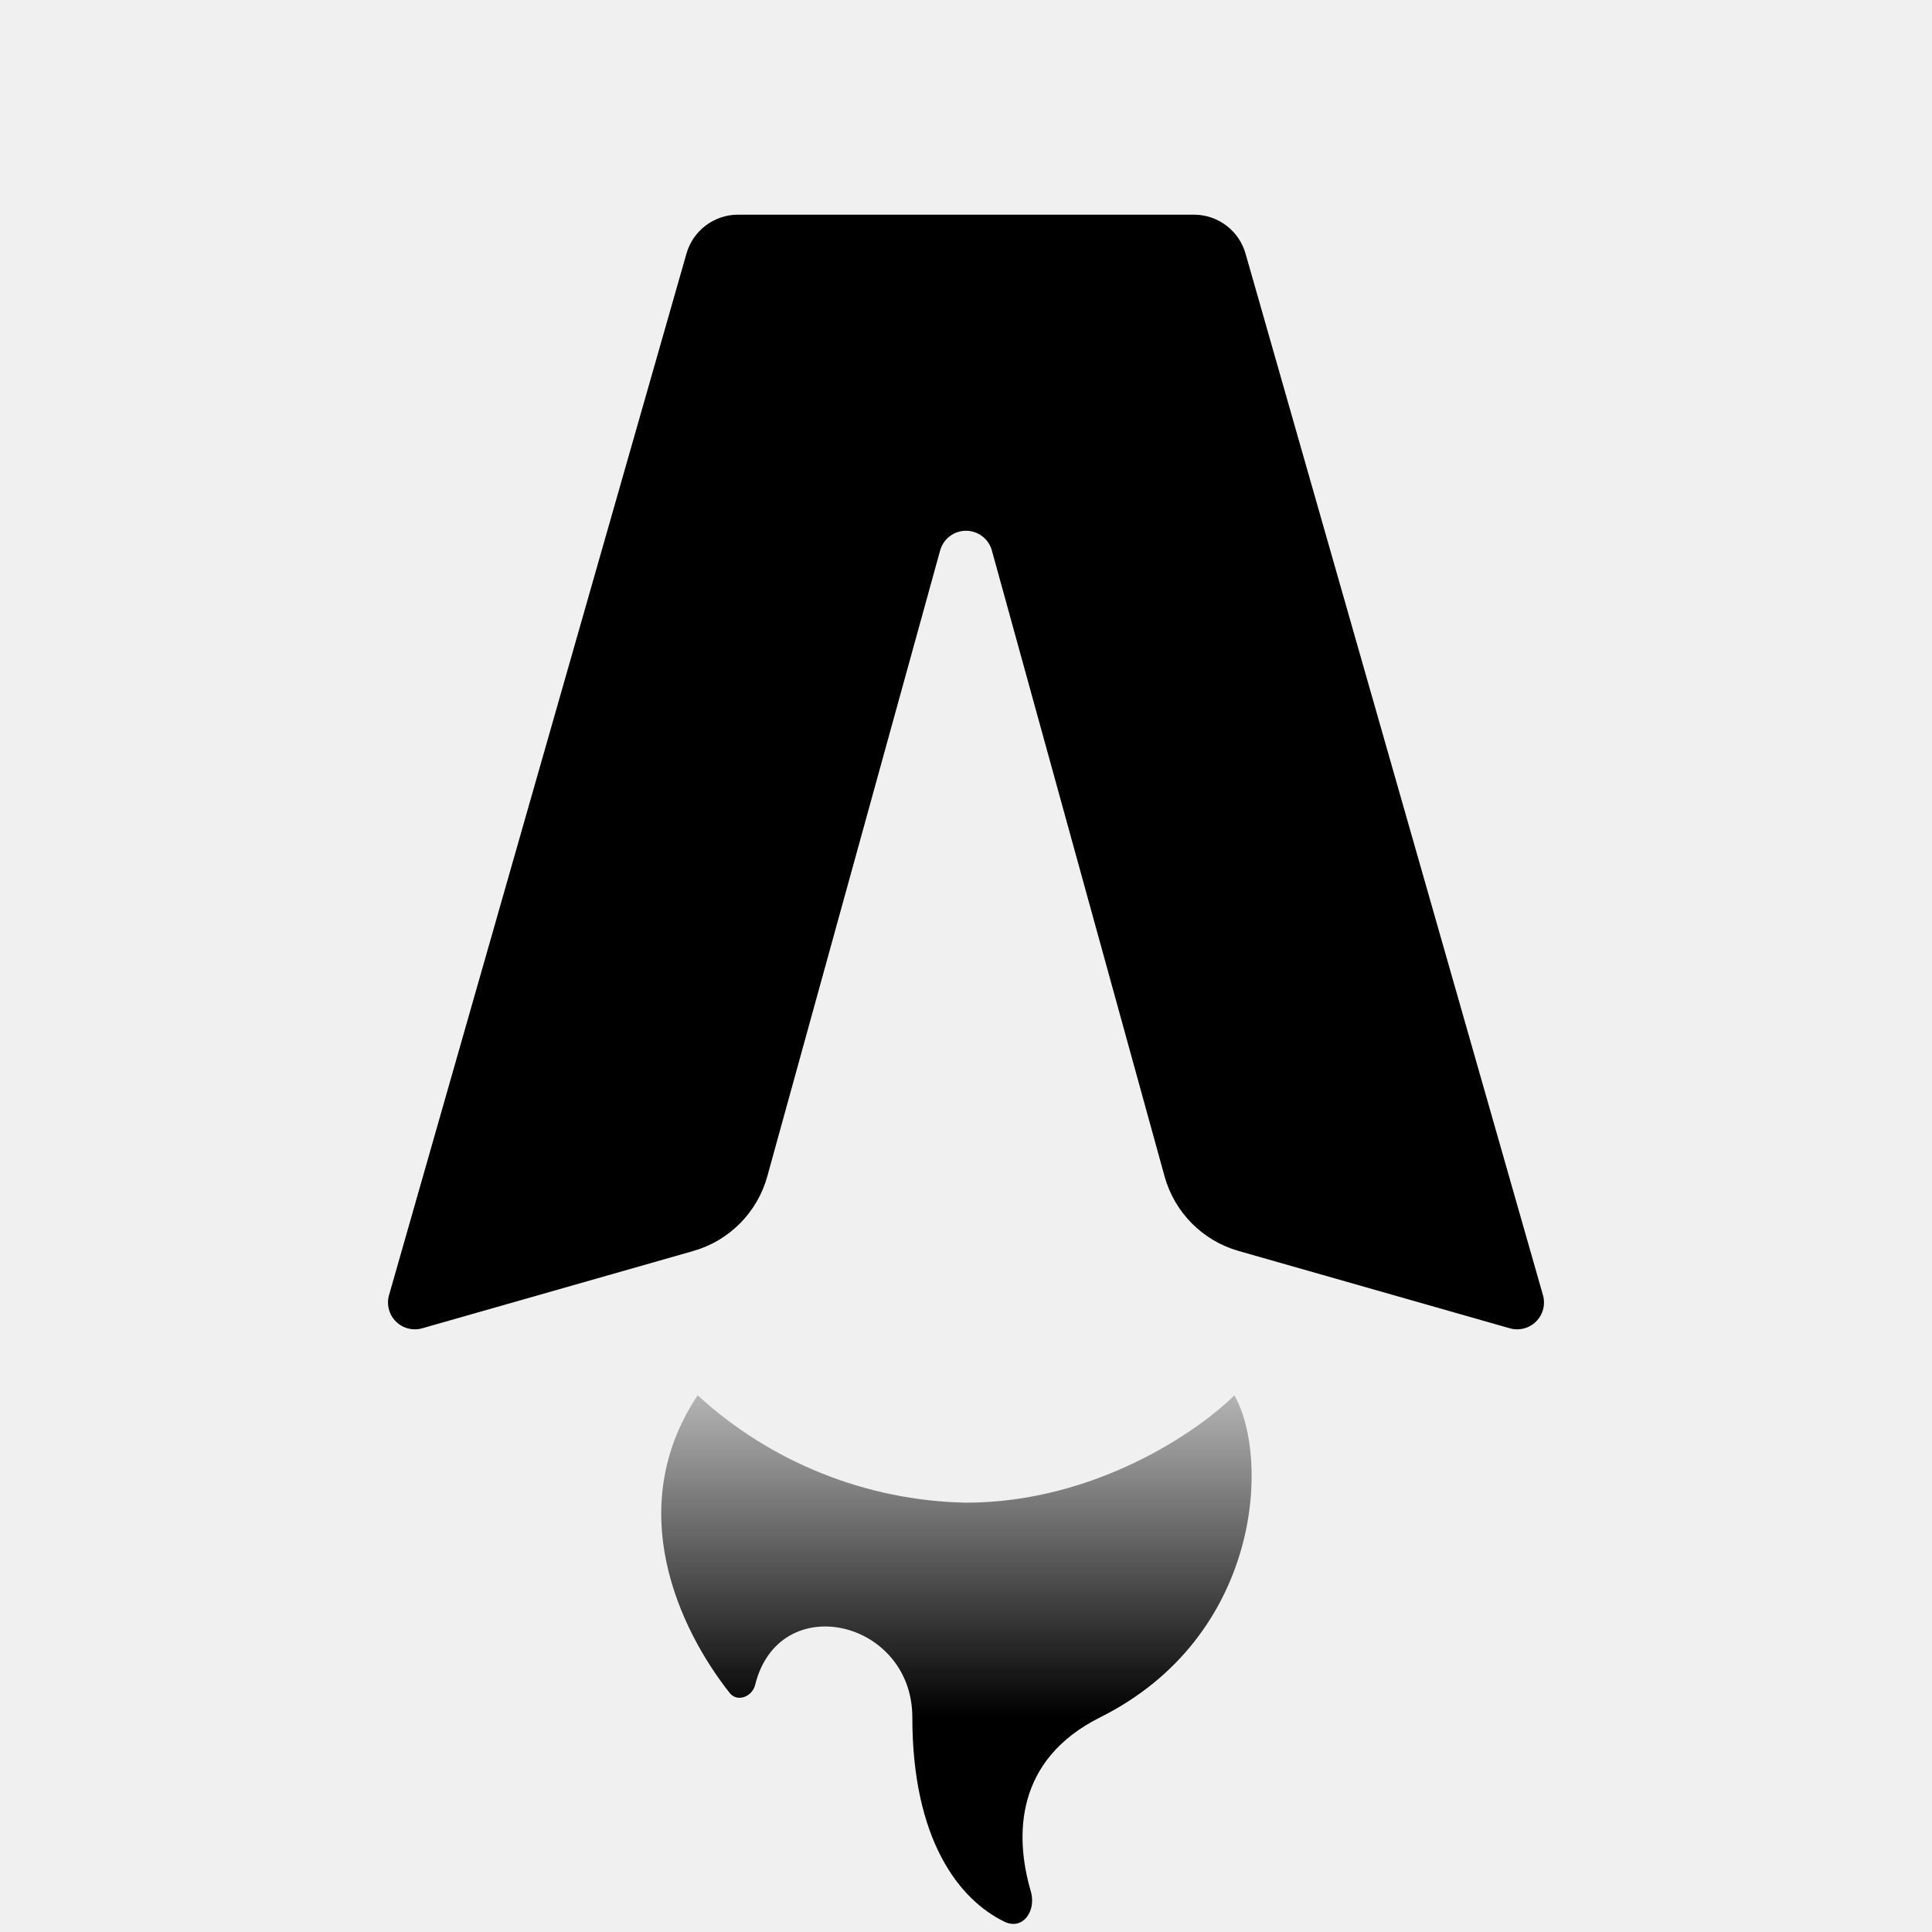
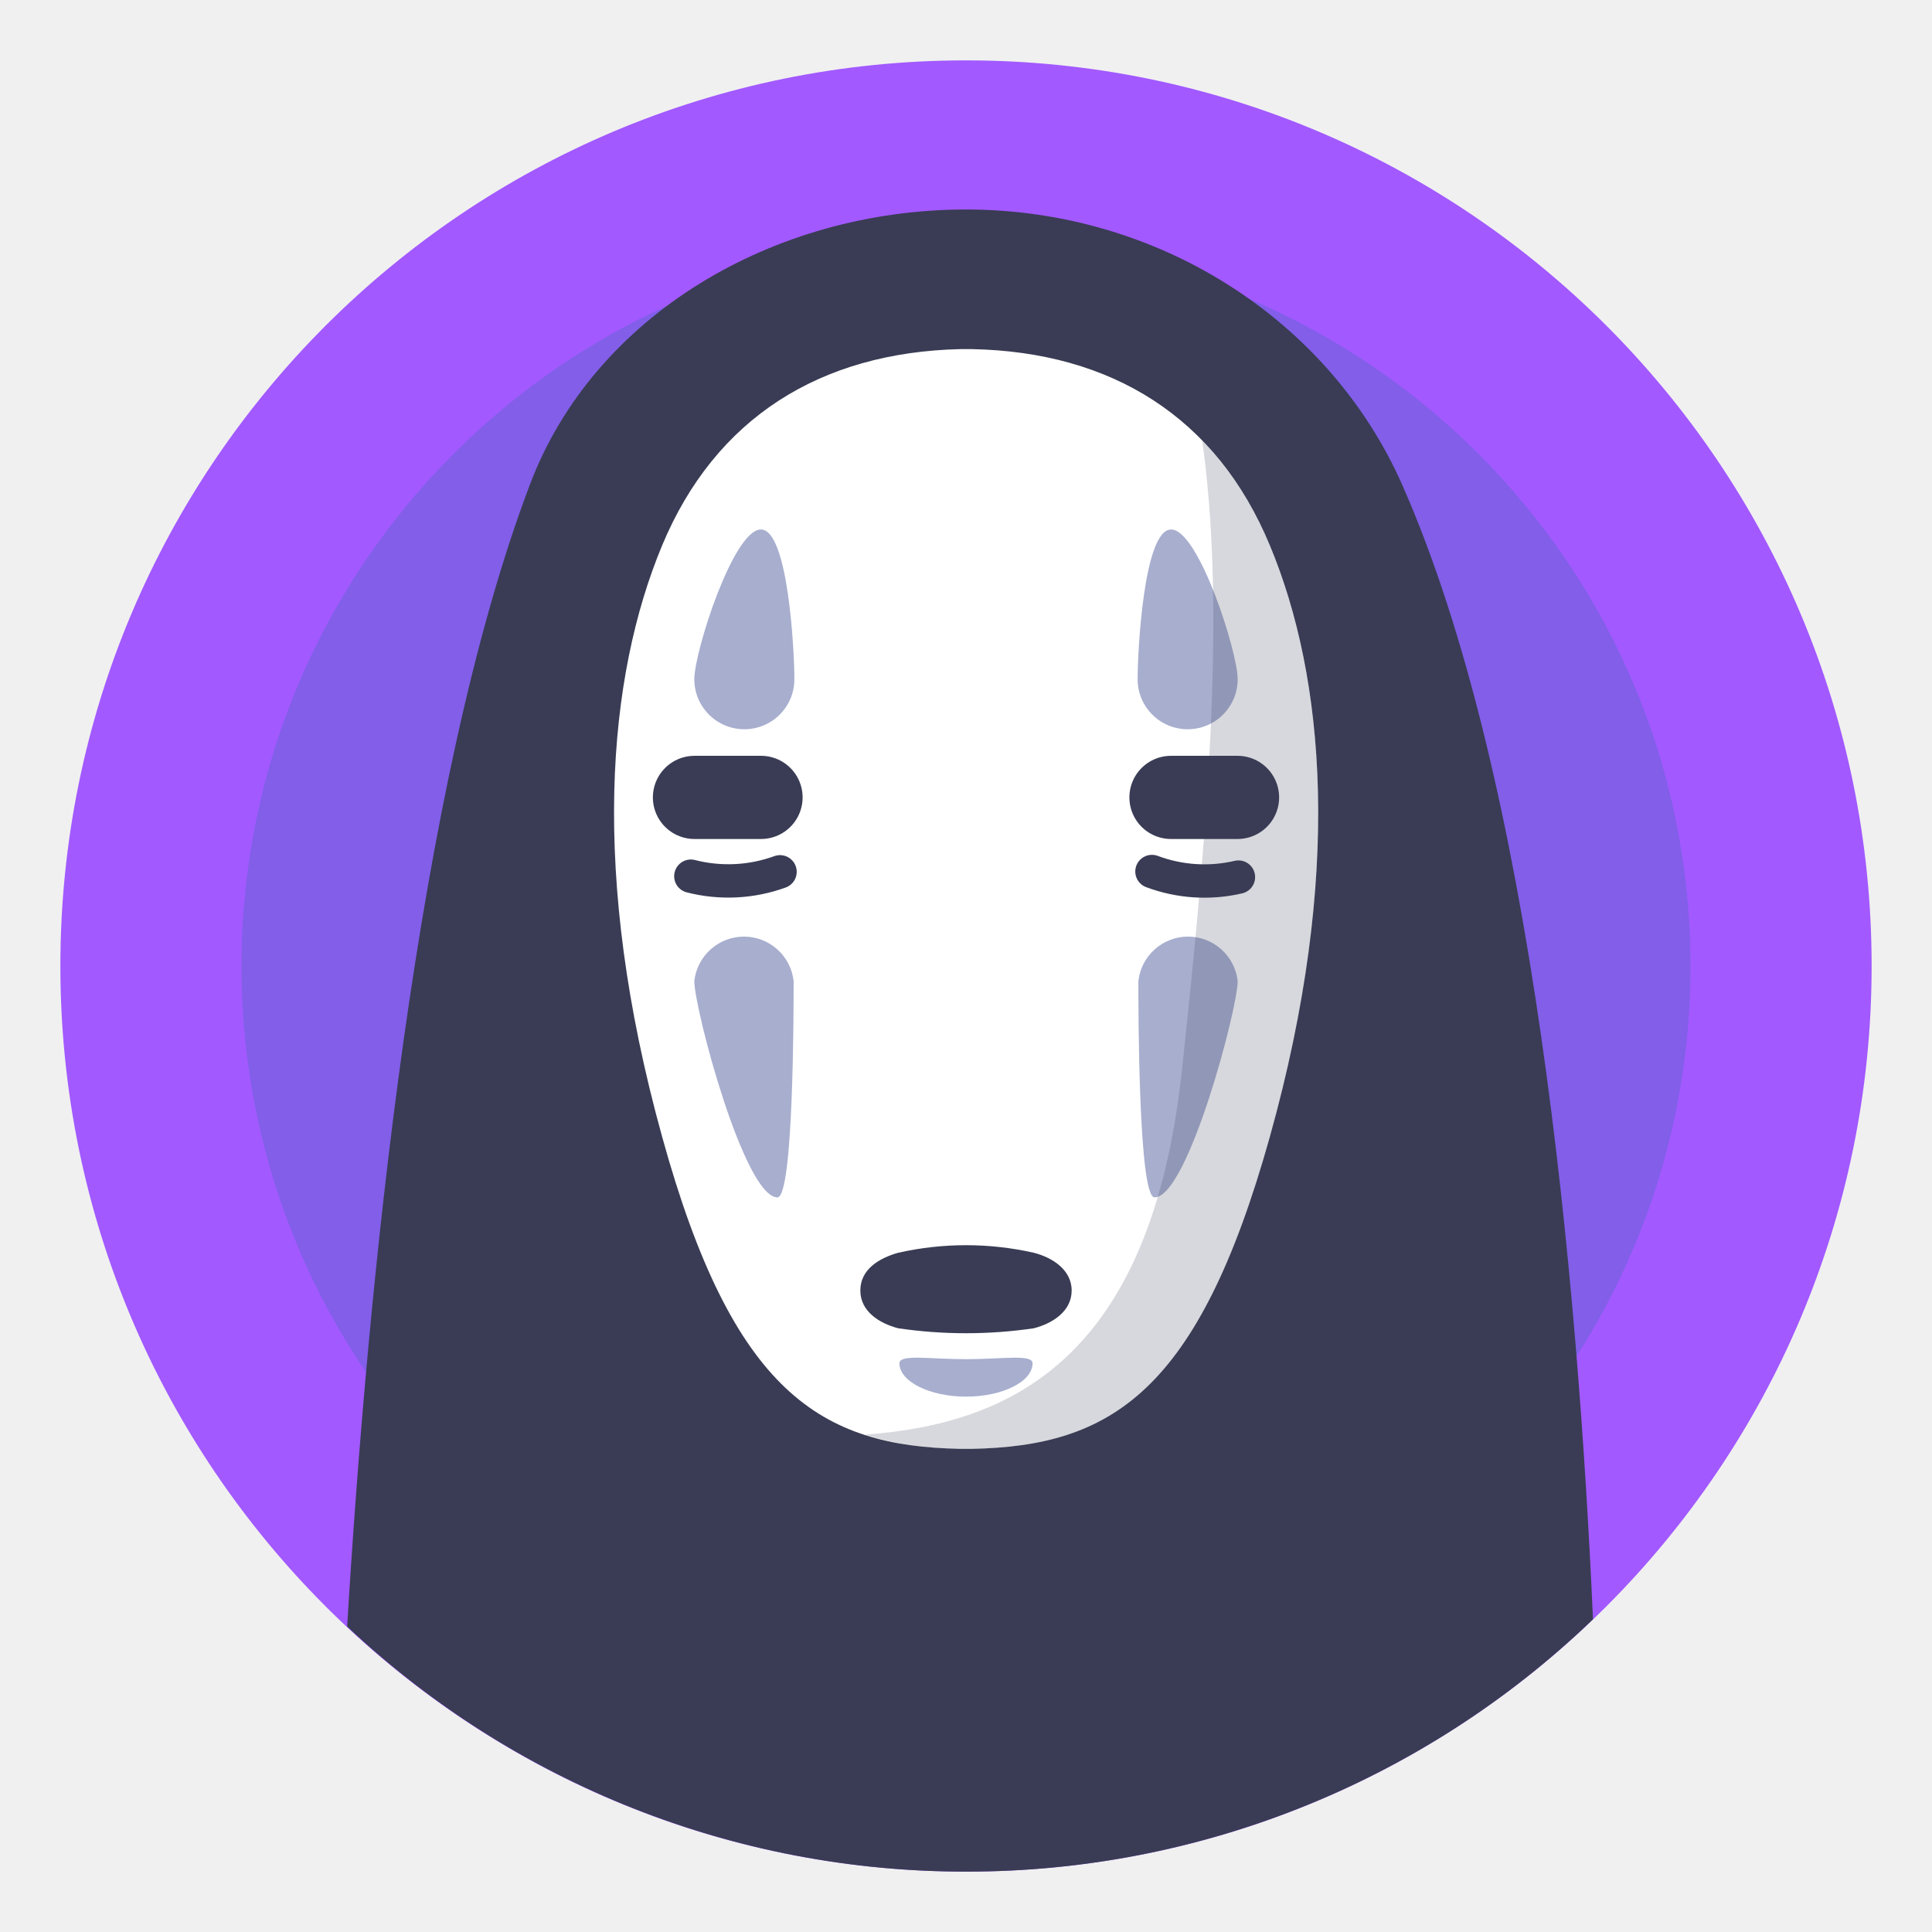
- <svg xmlns="http://www.w3.org/2000/svg" fill="none" viewBox="0 0 36 36">
-   <path fill="#000" d="M22.25 4h-8.5a1 1 0 0 0-.96.73l-5.54 19.4a.5.5 0 0 0 .62.62l5.05-1.44a2 2 0 0 0 1.38-1.4l3.22-11.66a.5.5 0 0 1 .96 0l3.22 11.67a2 2 0 0 0 1.38 1.39l5.05 1.44a.5.5 0 0 0 .62-.62l-5.54-19.4a1 1 0 0 0-.96-.73Z" />
-   <path fill="url(#gradient)" d="M18 28a7.63 7.63 0 0 1-5-2c-1.4 2.1-.35 4.35.6 5.55.14.17.41.07.47-.15.44-1.8 2.93-1.22 2.93.6 0 2.28.87 3.4 1.72 3.81.34.16.59-.2.49-.56-.31-1.05-.29-2.46 1.29-3.25 3-1.5 3.17-4.83 2.5-6-.67.67-2.6 2-5 2Z" />
-   <defs>
-     <linearGradient id="gradient" x1="16" x2="16" y1="32" y2="24" gradientUnits="userSpaceOnUse">
-       <stop stop-color="#000" />
-       <stop offset="1" stop-color="#000" stop-opacity="0" />
-     </linearGradient>
-   </defs>
-   <style>
-     @media (prefers-color-scheme:dark){:root{filter:invert(100%)}}
-   </style>
+ <svg xmlns="http://www.w3.org/2000/svg" width="128" height="128" viewBox="0 0 128 128" fill="none">
+   <path d="M64 124C97.137 124 124 97.137 124 64C124 30.863 97.137 4 64 4C30.863 4 4 30.863 4 64C4 97.137 30.863 124 64 124Z" fill="#A259FF" />
+   <path opacity="0.3" d="M64 112C90.51 112 112 90.51 112 64C112 37.49 90.51 16 64 16C37.49 16 16 37.49 16 64C16 90.51 37.49 112 64 112Z" fill="#356CB6" />
+   <path d="M64 124C79.49 124.017 94.381 118.023 105.54 107.28C104.54 84.85 101.6 51.79 92.89 32.1C88.06 21.18 76.74 13.88 64 13.88C51.26 13.88 39.35 20.88 35.11 32.1C27.58 51.93 24.35 85.33 23 107.76C34.095 118.204 48.762 124.014 64 124Z" fill="#393C54" />
+   <path d="M84.13 36.13C80.61 27.65 73.65 23.31 64.39 23.13H63.61C54.35 23.35 47.39 27.69 43.87 36.13C40.24 44.84 39.04 57.9 43.87 75.32C48.56 92.32 54.41 95.81 63.61 95.99H64.39C73.59 95.81 79.39 92.27 84.13 75.32C89 57.9 87.76 44.84 84.13 36.13Z" fill="white" />
+   <path d="M77.58 52.83H81.99" stroke="#393C54" stroke-width="5.51" stroke-miterlimit="10" stroke-linecap="round" />
+   <path d="M68.5 88C65.516 88.44 62.484 88.44 59.5 88C58.25 87.67 57 86.88 57 85.5C57 84.12 58.2 83.37 59.5 83C62.463 82.33 65.537 82.33 68.5 83C69.71 83.31 71 84.12 71 85.5C71 86.88 69.73 87.68 68.5 88Z" fill="#393C54" />
+   <path d="M82.05 58.11C80.146 58.555 78.152 58.426 76.32 57.74" stroke="#393C54" stroke-width="2.21" stroke-miterlimit="10" stroke-linecap="round" />
+   <path d="M75.42 65C75.509 64.19 75.894 63.441 76.502 62.898C77.109 62.354 77.895 62.053 78.71 62.053C79.525 62.053 80.311 62.354 80.918 62.898C81.525 63.441 81.91 64.19 82 65C82 66.83 78.69 79.33 76.49 79.33C75.42 79.29 75.42 66.79 75.42 65Z" fill="#A7AECE" />
+   <path d="M75.37 45C75.37 45.879 75.719 46.722 76.341 47.344C76.963 47.966 77.806 48.315 78.685 48.315C79.564 48.315 80.407 47.966 81.029 47.344C81.651 46.722 82 45.879 82 45C82 43.18 79.41 35.08 77.59 35.08C75.77 35.08 75.37 43.19 75.37 45Z" fill="#A7AECE" />
+   <path d="M46.01 52.83H50.42" stroke="#393C54" stroke-width="5.51" stroke-miterlimit="10" stroke-linecap="round" />
+   <path d="M51.679 57.76C49.784 58.45 47.724 58.551 45.77 58.05" stroke="#393C54" stroke-width="2.21" stroke-miterlimit="10" stroke-linecap="round" />
+   <path d="M52.63 45C52.63 45.879 52.281 46.722 51.659 47.344C51.037 47.966 50.194 48.315 49.315 48.315C48.436 48.315 47.593 47.966 46.971 47.344C46.349 46.722 46 45.879 46 45C46 43.18 48.59 35.08 50.41 35.08C52.23 35.08 52.63 43.19 52.63 45Z" fill="#A7AECE" />
+   <path d="M52.58 65C52.49 64.19 52.105 63.441 51.498 62.898C50.891 62.354 50.105 62.053 49.29 62.053C48.475 62.053 47.689 62.354 47.082 62.898C46.475 63.441 46.09 64.19 46 65C46 66.83 49.31 79.33 51.51 79.33C52.58 79.29 52.58 66.79 52.58 65Z" fill="#A7AECE" />
+   <path d="M68.41 90.32C68.41 91.54 66.41 92.53 64 92.53C61.59 92.53 59.59 91.53 59.59 90.32C59.59 89.7 61.59 90.05 64 90.05C66.41 90.05 68.41 89.7 68.41 90.32Z" fill="#A7AECE" />
+   <path opacity="0.2" d="M84.13 36.13C83.093 33.552 81.572 31.197 79.65 29.19C81.1 39.51 80.28 52.83 78.29 71.05C76.2 90.15 66.86 94.35 57.29 95.05C59.347 95.684 61.488 96.001 63.64 95.99H64.42C73.62 95.81 79.42 92.27 84.16 75.32C89 57.9 87.76 44.84 84.13 36.13Z" fill="#393C54" />
</svg>
